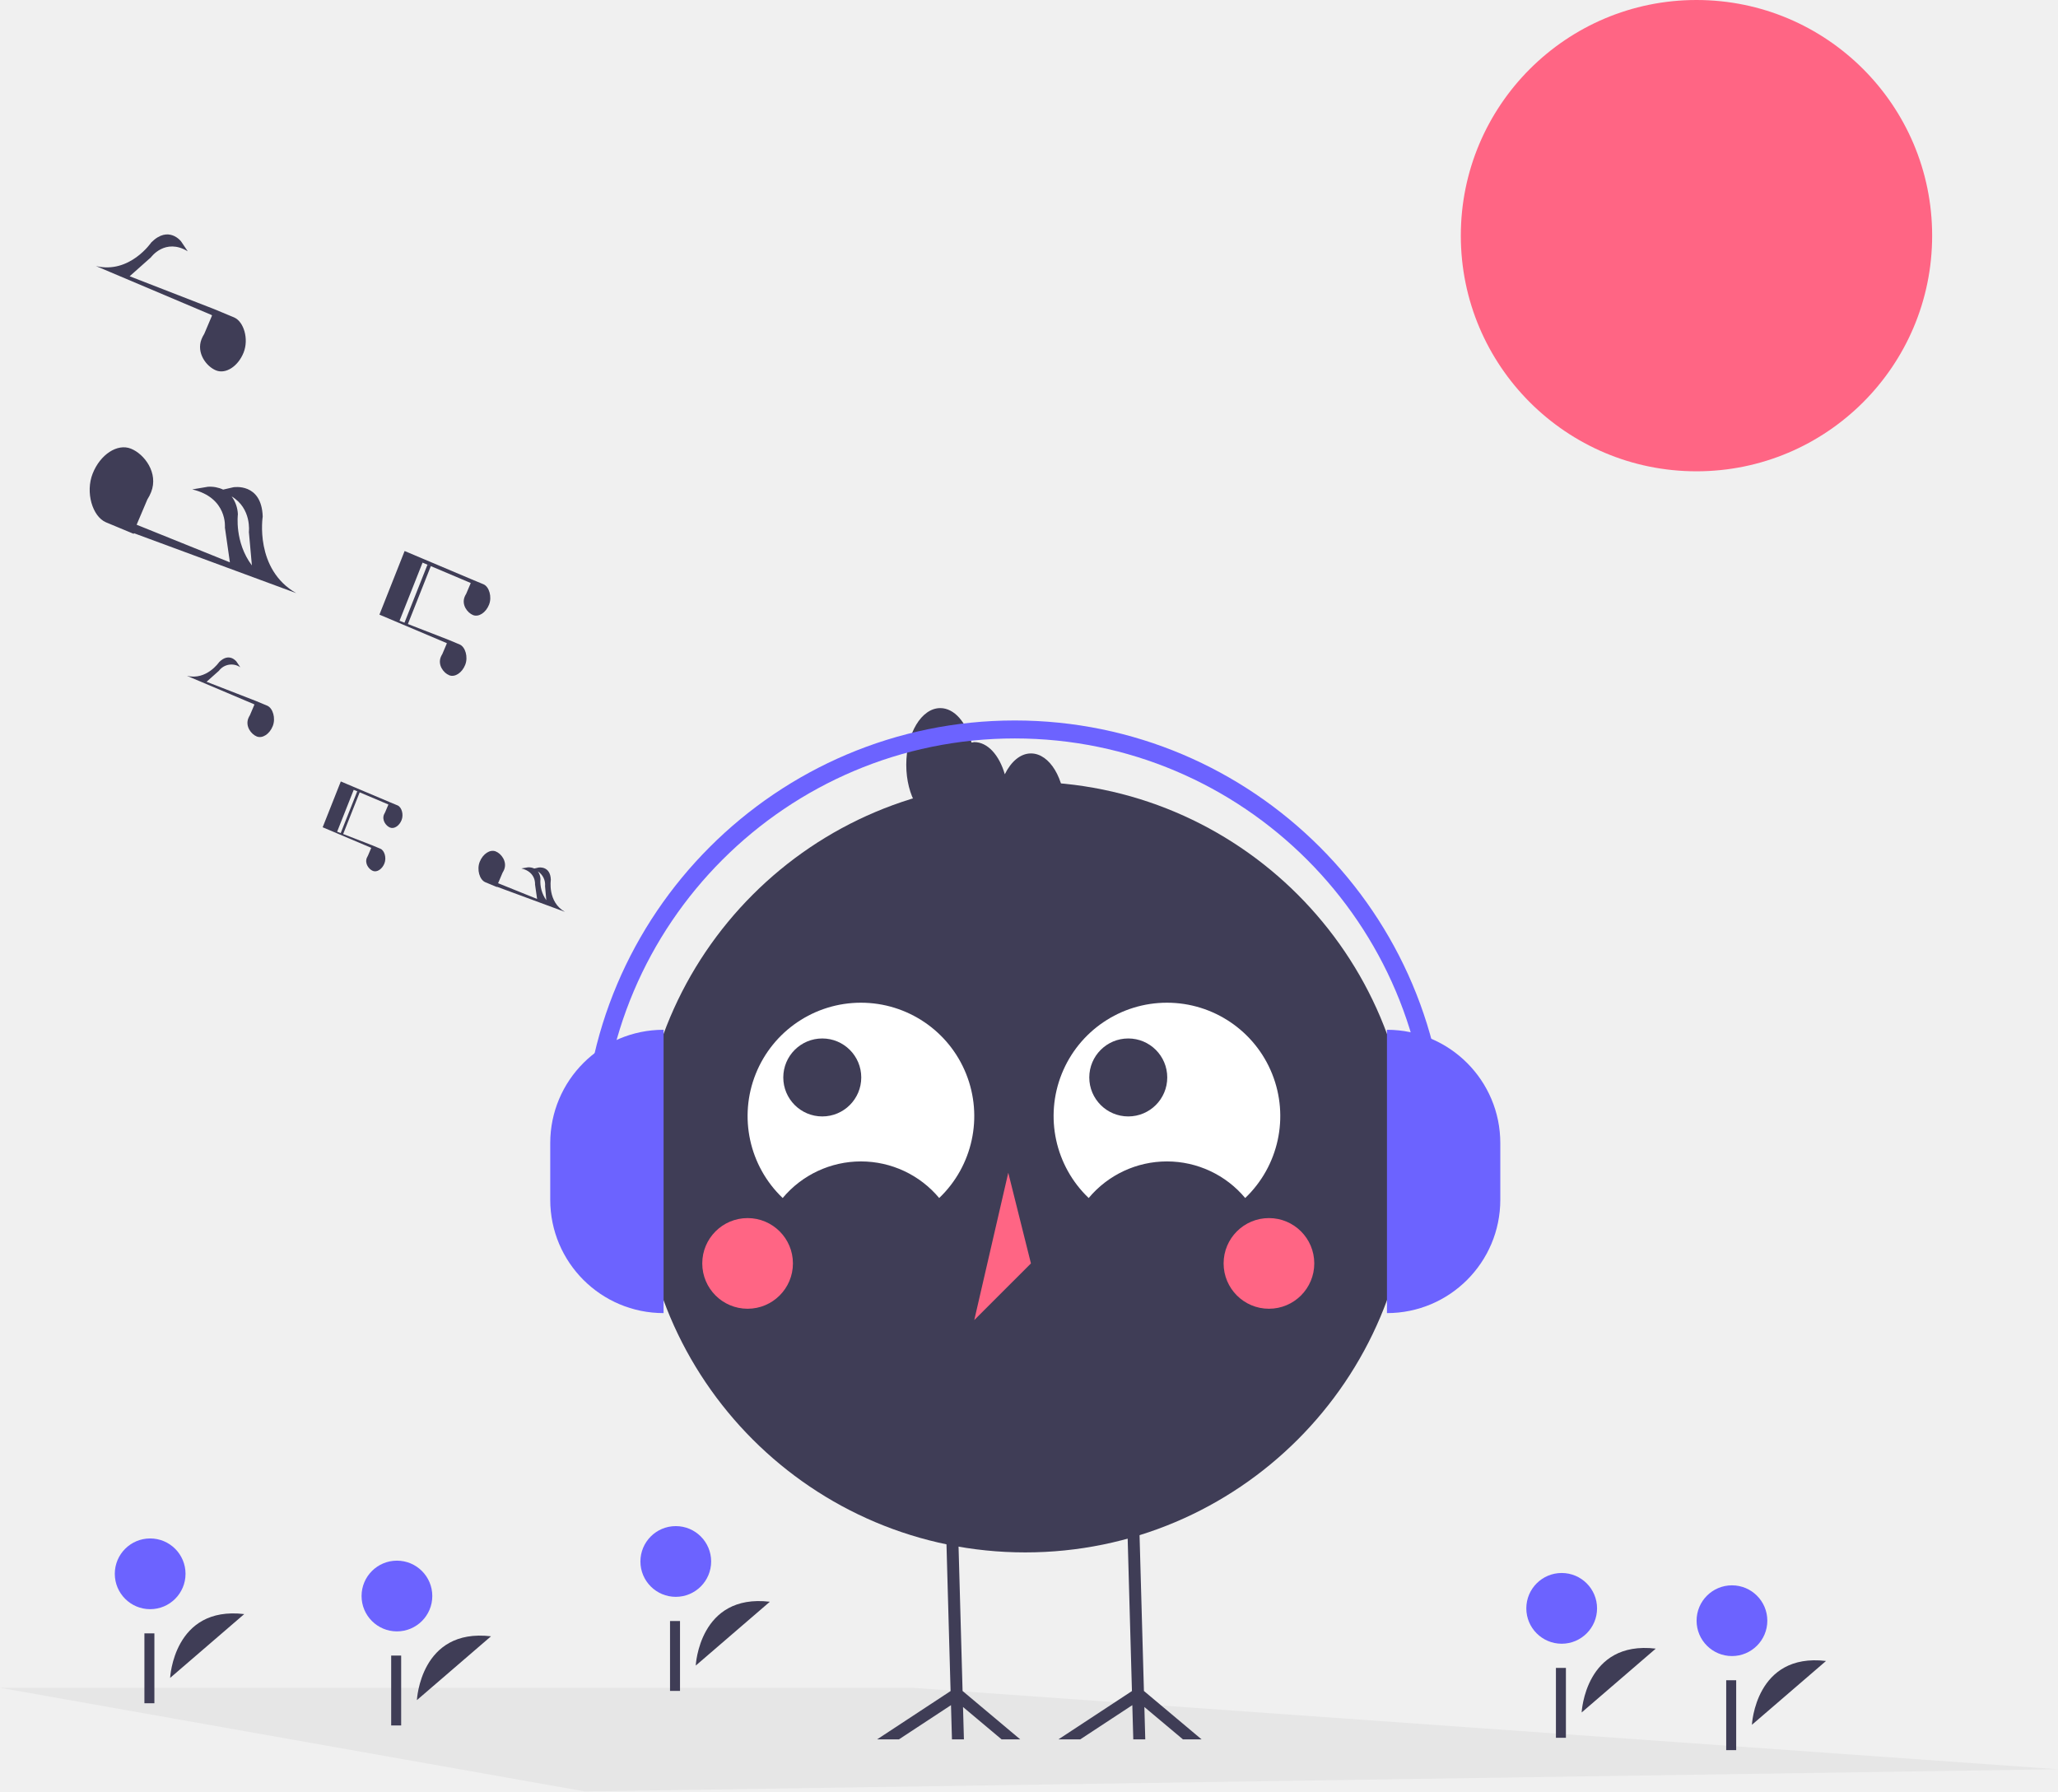
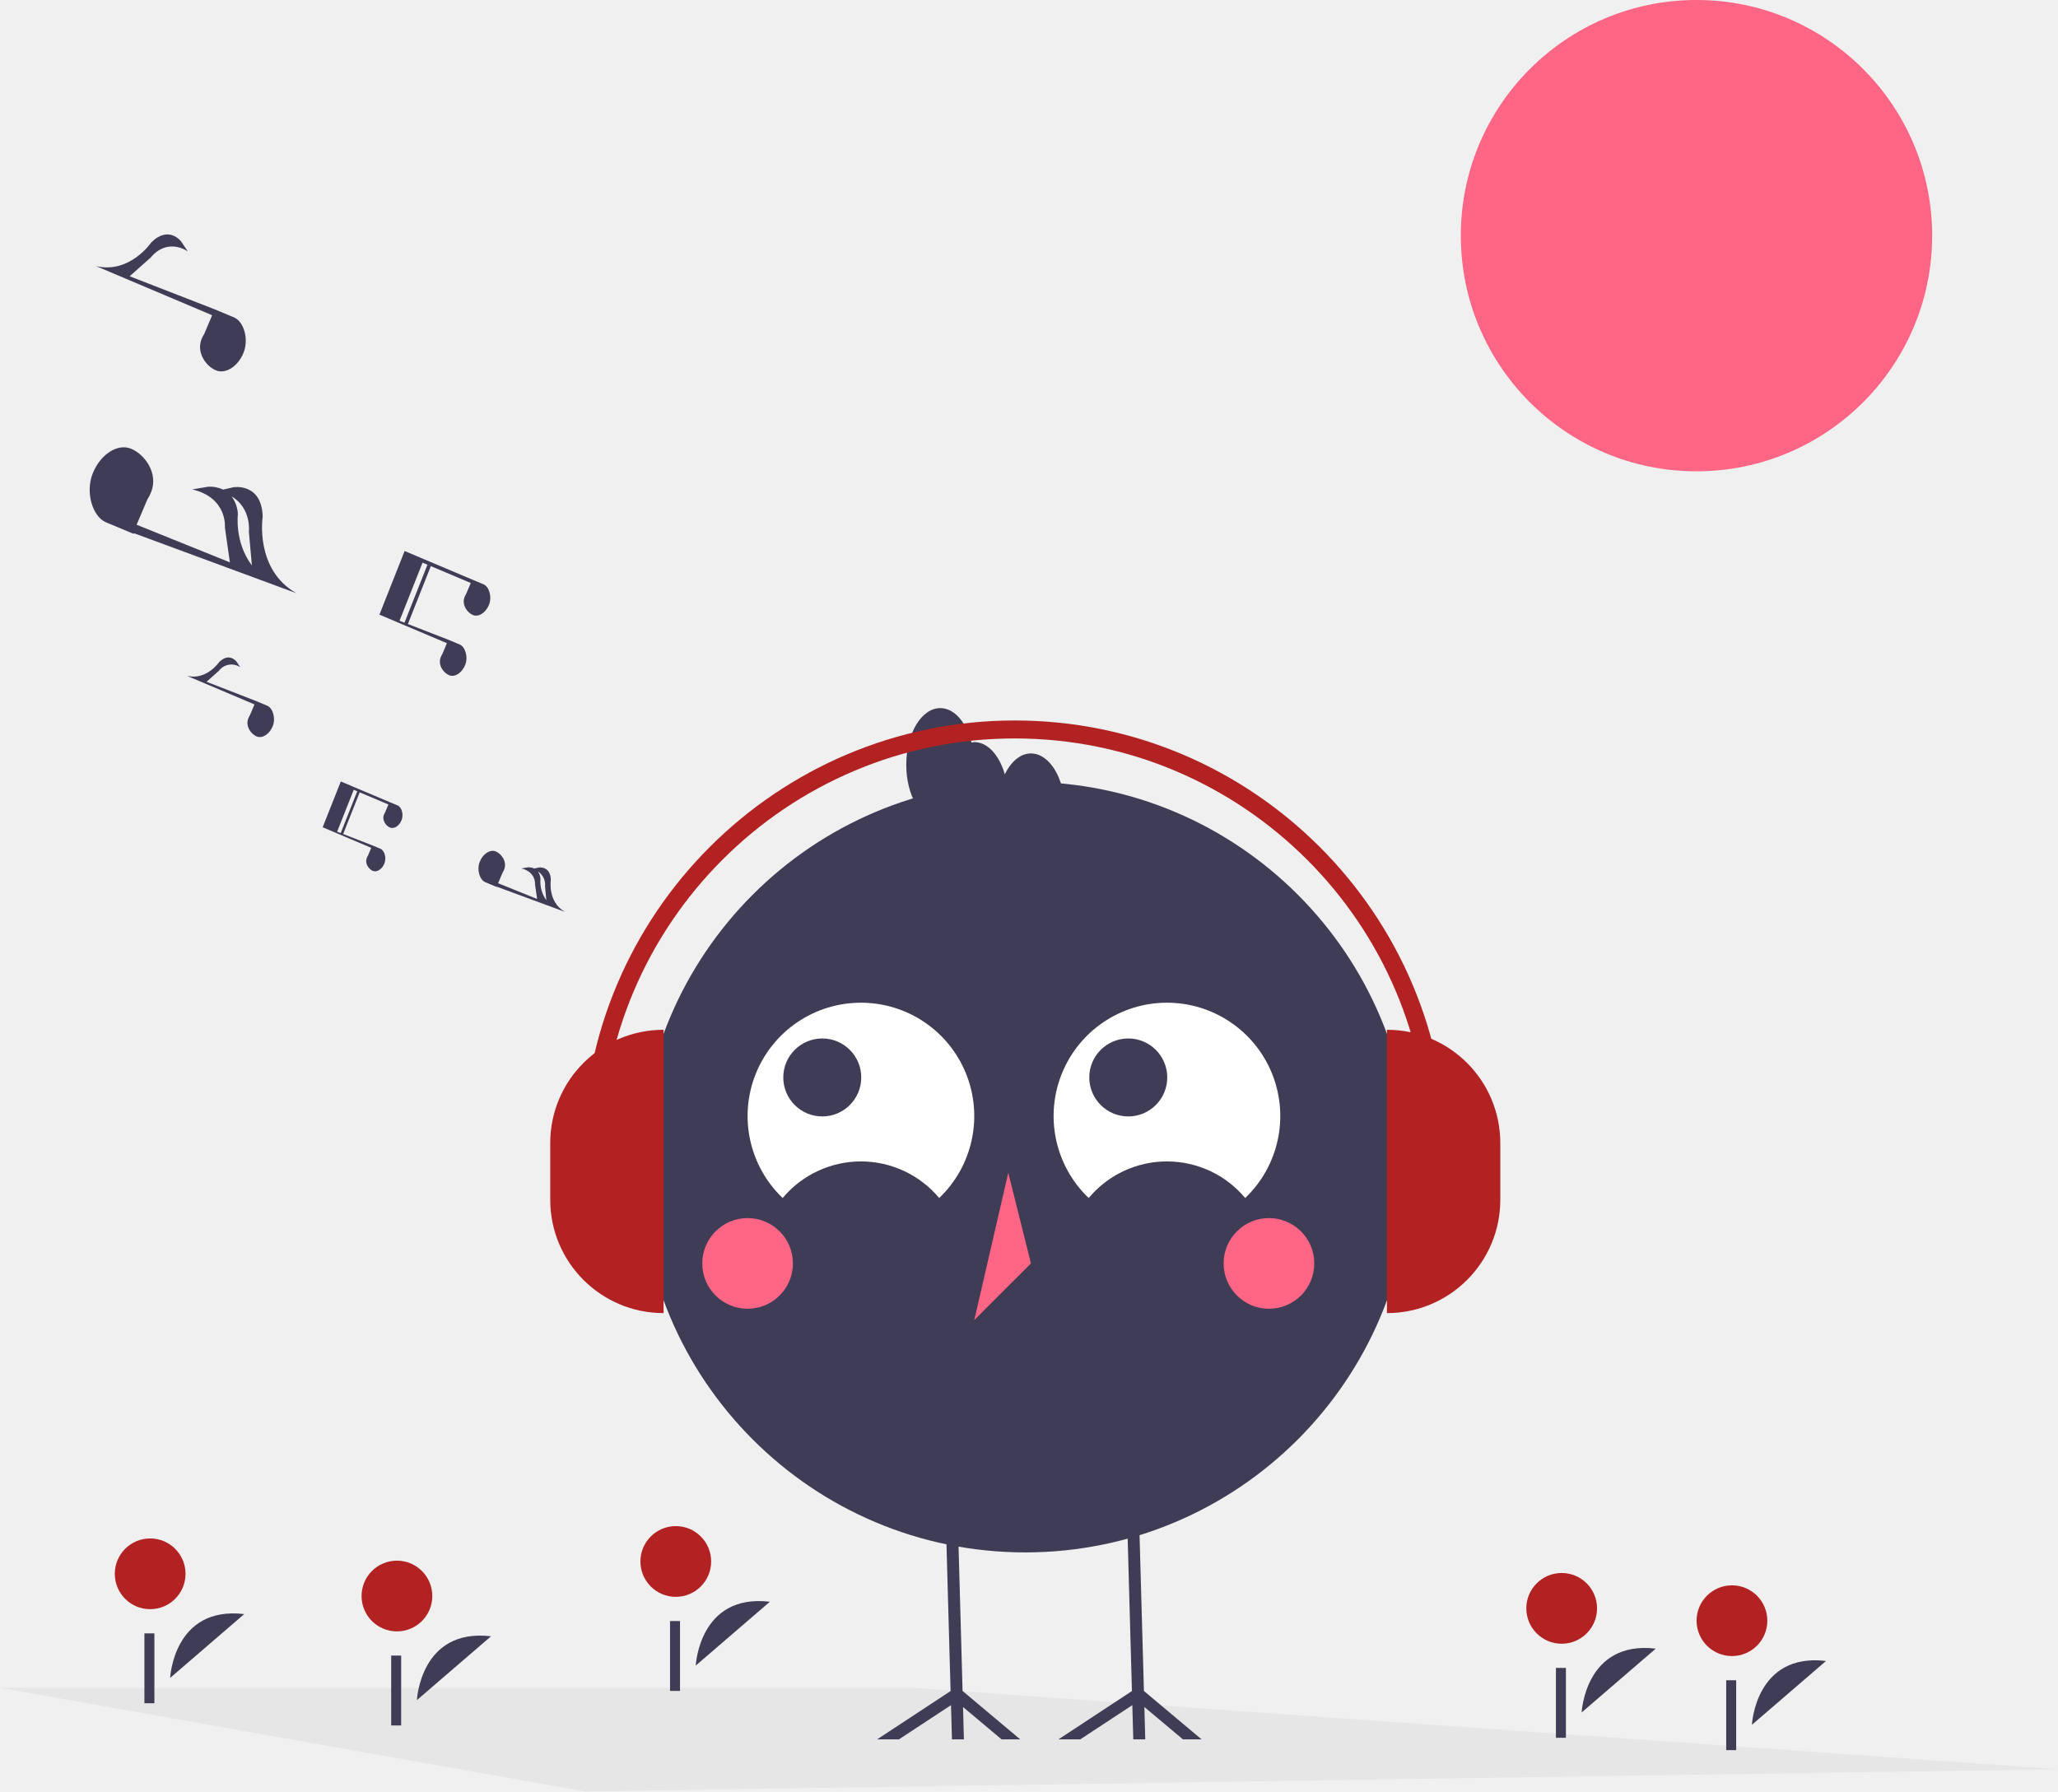
<svg xmlns="http://www.w3.org/2000/svg" data-name="Layer 1" width="887.772" height="772.831" viewBox="0 0 887.772 772.831">
  <polygon points="887.772 763.25 252.263 772.831 0 728.121 393.817 728.121 887.772 763.25" fill="#e6e6e6" />
  <circle cx="731.822" cy="101.66" r="101.66" fill="#ff6584" />
  <path d="M335.954,797.02s1.487-31.159,31.971-27.537" transform="translate(-156.1139 -63.58465)" fill="#3f3d56" />
-   <circle cx="171.227" cy="688.526" r="15.257" fill="#6c63ff" />
+   <circle cx="171.227" cy="688.526" r="15.257" fill="#b22222" />
  <rect x="168.744" y="714.218" width="4.307" height="30.147" fill="#3f3d56" />
  <path d="M838.401,802.342s1.487-31.159,31.971-27.537" transform="translate(-156.1139 -63.58465)" fill="#3f3d56" />
-   <circle cx="673.673" cy="693.849" r="15.257" fill="#6c63ff" />
+   <circle cx="673.673" cy="693.849" r="15.257" fill="#b22222" />
  <rect x="671.191" y="719.541" width="4.307" height="30.147" fill="#3f3d56" />
  <path d="M911.851,807.665s1.487-31.159,31.971-27.537" transform="translate(-156.1139 -63.58465)" fill="#3f3d56" />
-   <circle cx="747.124" cy="699.171" r="15.257" fill="#6c63ff" />
+   <circle cx="747.124" cy="699.171" r="15.257" fill="#b22222" />
  <rect x="744.642" y="724.863" width="4.307" height="30.147" fill="#3f3d56" />
  <path d="M456.243,782.116s1.487-31.159,31.971-27.537" transform="translate(-156.1139 -63.58465)" fill="#3f3d56" />
-   <circle cx="291.516" cy="673.623" r="15.257" fill="#6c63ff" />
+   <circle cx="291.516" cy="673.623" r="15.257" fill="#b22222" />
  <rect x="289.033" y="699.315" width="4.307" height="30.147" fill="#3f3d56" />
  <path d="M229.504,787.439s1.487-31.159,31.971-27.537" transform="translate(-156.1139 -63.58465)" fill="#3f3d56" />
-   <circle cx="64.776" cy="678.946" r="15.257" fill="#6c63ff" />
+   <circle cx="64.776" cy="678.946" r="15.257" fill="#b22222" />
  <rect x="62.294" y="704.638" width="4.307" height="30.147" fill="#3f3d56" />
  <circle cx="442.277" cy="503.482" r="166.228" fill="#3f3d56" />
  <path d="M493.74,580.41a43.988,43.988,0,0,1,67.519,0,48.891,48.891,0,1,0-67.519,0Z" transform="translate(-156.1139 -63.58465)" fill="#fff" />
  <path d="M625.745,580.41a43.988,43.988,0,0,1,67.519,0,48.891,48.891,0,1,0-67.519,0Z" transform="translate(-156.1139 -63.58465)" fill="#fff" />
  <circle cx="354.707" cy="464.814" r="16.818" fill="#3f3d56" />
  <circle cx="486.707" cy="464.814" r="16.818" fill="#3f3d56" />
  <circle cx="322.495" cy="545.039" r="19.556" fill="#ff6584" />
  <circle cx="547.392" cy="545.039" r="19.556" fill="#ff6584" />
  <polygon points="434.943 505.926 420.276 569.484 444.721 545.039 434.943 505.926" fill="#ff6584" />
  <polygon points="510.307 750.38 493.655 736.404 494.043 750.38 488.871 750.38 488.458 735.602 465.975 750.38 456.563 750.38 488.29 729.526 487.061 685.737 486.143 652.666 491.302 652.524 492.233 685.737 493.461 729.487 518.348 750.38 510.307 750.38" fill="#3f3d56" />
  <polygon points="432.076 750.38 415.424 736.404 415.812 750.38 410.654 750.38 410.24 735.602 387.757 750.38 378.345 750.38 410.059 729.526 408.831 685.737 407.913 652.666 413.084 652.524 414.015 685.737 415.23 729.487 440.118 750.38 432.076 750.38" fill="#3f3d56" />
  <path d="M600.835,388.616c-4.561,0-8.585,3.543-11.275,8.985-2.371-8.183-7.353-13.874-13.17-13.874a8.847,8.847,0,0,0-1.174.197c-2.236-8.737-7.434-14.864-13.493-14.864-8.101,0-14.667,10.945-14.667,24.445s6.567,24.445,14.667,24.445a8.847,8.847,0,0,0,1.174-.197c2.236,8.737,7.434,14.864,13.493,14.864,4.561,0,8.585-3.543,11.275-8.985,2.371,8.183,7.353,13.874,13.17,13.874,8.101,0,14.667-10.945,14.667-24.445S608.936,388.616,600.835,388.616Z" transform="translate(-156.1139 -63.58465)" fill="#3f3d56" />
-   <path d="M393.474,507.833h0a48.891,48.891,0,0,1,48.891,48.891v24.445a48.891,48.891,0,0,1-48.891,48.891h0a0,0,0,0,1,0,0V507.833A0,0,0,0,1,393.474,507.833Z" transform="translate(679.7238 1074.308) rotate(180)" fill="#6c63ff" />
-   <path d="M598.303,444.248h0A48.891,48.891,0,0,1,647.194,493.139v24.445a48.891,48.891,0,0,1-48.891,48.891h0a0,0,0,0,1,0,0V444.248A0,0,0,0,1,598.303,444.248Z" fill="#6c63ff" />
-   <path d="M780.037,560.565H772.279c0-98.377-80.036-178.414-178.414-178.414-98.377,0-178.414,80.036-178.414,178.414H407.695c0-102.655,83.516-186.171,186.171-186.171C696.521,374.394,780.037,457.91,780.037,560.565Z" transform="translate(-156.1139 -63.58465)" fill="#6c63ff" />
+   <path d="M393.474,507.833h0a48.891,48.891,0,0,1,48.891,48.891v24.445a48.891,48.891,0,0,1-48.891,48.891h0a0,0,0,0,1,0,0V507.833A0,0,0,0,1,393.474,507.833Z" transform="translate(679.7238 1074.308) rotate(180)" fill="#b22222" />
+   <path d="M598.303,444.248h0A48.891,48.891,0,0,1,647.194,493.139v24.445a48.891,48.891,0,0,1-48.891,48.891h0a0,0,0,0,1,0,0V444.248A0,0,0,0,1,598.303,444.248Z" fill="#b22222" />
+   <path d="M780.037,560.565H772.279c0-98.377-80.036-178.414-178.414-178.414-98.377,0-178.414,80.036-178.414,178.414H407.695c0-102.655,83.516-186.171,186.171-186.171C696.521,374.394,780.037,457.91,780.037,560.565Z" transform="translate(-156.1139 -63.58465)" fill="#b22222" />
  <polygon points="131.69 367.997 131.69 367.997 131.69 367.997 131.69 367.997" fill="#3f3d56" />
  <path d="M327.661,411.058l.001-.003-3.644-1.518-15.377-6.5-5.512-2.33-.423,1.068h0l-7.404,18.694L316.14,429.288l.109.099-1.404,3.311a5.862,5.862,0,0,0-.49.955c-.984,2.484.874,4.954,2.63,5.649s3.977-.754,4.961-3.237c.97-2.45.022-5.562-1.689-6.314l.002-.003-3.644-1.518-12.467-4.846,7.123-17.985-1.056-.418-7.126,17.992-1.542-.599,7.154-18.062.188.08,14.654,6.202.109.099-1.404,3.311a5.851,5.851,0,0,0-.49.955c-.984,2.484.874,4.954,2.63,5.649s3.977-.754,4.961-3.237C330.321,414.922,329.372,411.81,327.661,411.058Z" transform="translate(-156.1139 -63.58465)" fill="#3f3d56" />
  <path d="M399.781,456.952c-7.564-4.325-6.05-13.815-6.05-13.815-.19-6.165-5.284-5.293-5.284-5.293l-1.854.423a5.629,5.629,0,0,0-2.757-.51l-2.82.475c6.421,1.509,5.894,6.881,5.894,6.881l.9,6.281-16.826-6.788,1.932-4.555a8.129,8.129,0,0,0,.68-1.327c1.366-3.449-1.214-6.881-3.653-7.846-2.439-.966-5.524,1.047-6.89,4.496-1.347,3.402-.03,7.725,2.346,8.769l-.002.004,5.062,2.108.038-.119Zm-8.544-11.036.54,6.012a13.867,13.867,0,0,1-2.526-9.207,5.823,5.823,0,0,0-1.127-3.225A6.831,6.831,0,0,1,391.237,445.916Z" transform="translate(-156.1139 -63.58465)" fill="#3f3d56" />
  <path d="M271.433,368.041l.002-.004-5.062-2.108-21.154-8.223,5.339-4.75a6.744,6.744,0,0,1,9.217-1.51l-1.657-2.462s-3.115-4.124-7.475.239c0,0-5.395,7.953-13.869,5.926l28.94,12.249.152.138-1.95,4.598a8.124,8.124,0,0,0-.68,1.327c-1.366,3.449,1.214,6.88,3.653,7.846s5.524-1.047,6.89-4.496C275.127,373.407,273.81,369.085,271.433,368.041Z" transform="translate(-156.1139 -63.58465)" fill="#3f3d56" />
  <path d="M348.88,341.126l-1.95,4.598a8.132,8.132,0,0,0-.68,1.327c-1.366,3.449,1.214,6.88,3.653,7.846s5.524-1.047,6.89-4.496c1.348-3.402.031-7.725-2.346-8.769l.002-.004-5.062-2.108-17.315-6.731,9.893-24.98-1.466-.581-9.897,24.989-2.141-.832,9.936-25.087.262.111,20.353,8.614.152.138L357.213,319.76a8.137,8.137,0,0,0-.68,1.327c-1.366,3.449,1.214,6.881,3.653,7.847s5.524-1.047,6.89-4.497c1.348-3.402.031-7.725-2.346-8.769l.002-.004-5.062-2.108L338.985,304.812h0l-.001-0-.671-.284-7.655-3.236-10.871,27.447,28.94,12.249Zm-18.809-38.351Z" transform="translate(-156.1139 -63.58465)" fill="#3f3d56" />
  <path d="M257.167,200.556l.004-.007-8.713-3.629-36.416-14.156,9.191-8.177s6.114-8.483,15.866-2.599l-2.852-4.239s-5.362-7.099-12.868.412c0,0-9.287,13.691-23.874,10.201l49.819,21.086.262.237-3.357,7.916a14.005,14.005,0,0,0-1.171,2.285c-2.352,5.938,2.09,11.844,6.289,13.507s9.509-1.803,11.861-7.74C263.526,209.795,261.259,202.354,257.167,200.556Z" transform="translate(-156.1139 -63.58465)" fill="#3f3d56" />
  <path d="M283.907,319.47c-18.085-10.34-14.466-33.03-14.466-33.03-.455-14.741-12.634-12.654-12.634-12.654l-4.432,1.011a13.458,13.458,0,0,0-6.591-1.219l-6.742,1.135c15.353,3.607,14.092,16.451,14.092,16.451l2.151,15.017-40.229-16.229,4.619-10.891a19.451,19.451,0,0,0,1.627-3.173c3.266-8.247-2.903-16.451-8.735-18.76s-13.207,2.504-16.474,10.751c-3.222,8.135-.073,18.469,5.61,20.966l-.005.01,12.102,5.04.09-.285Zm-20.429-26.386,1.295,14.424c-7.596-10.083-6.043-22.062-6.043-22.062a13.925,13.925,0,0,0-2.694-7.711C264.761,282.956,263.478,293.084,263.478,293.084Z" transform="translate(-156.1139 -63.58465)" fill="#3f3d56" />
</svg>
